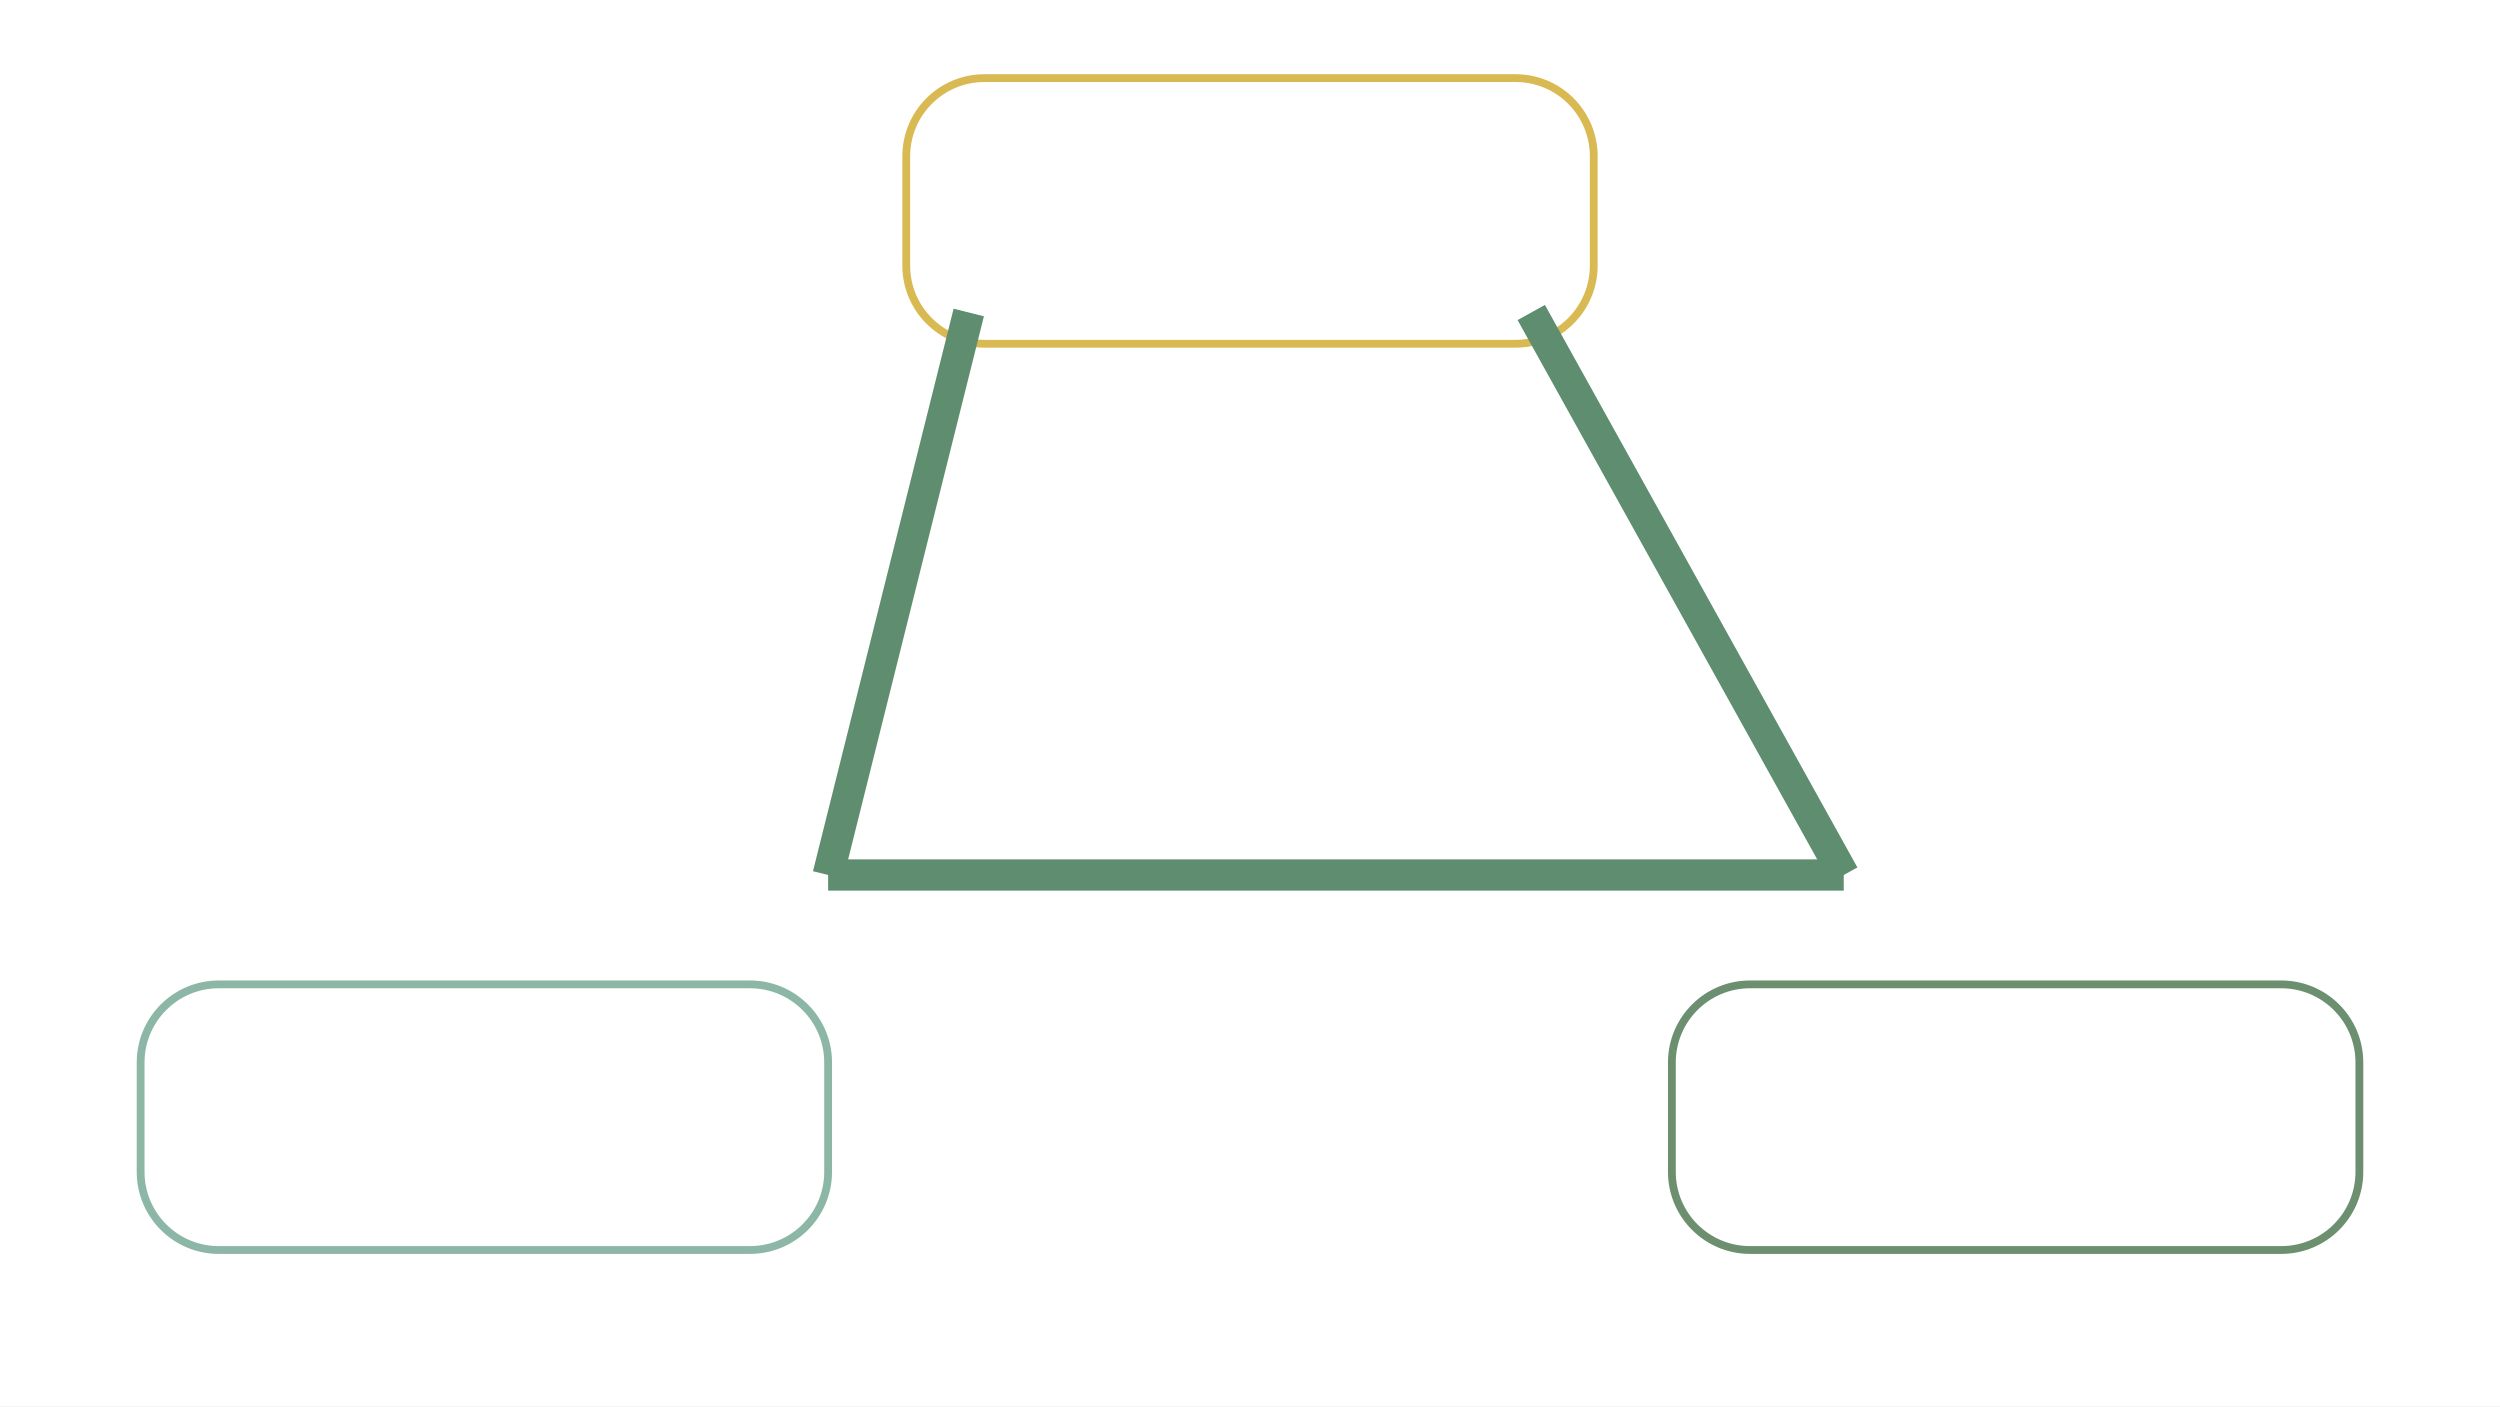
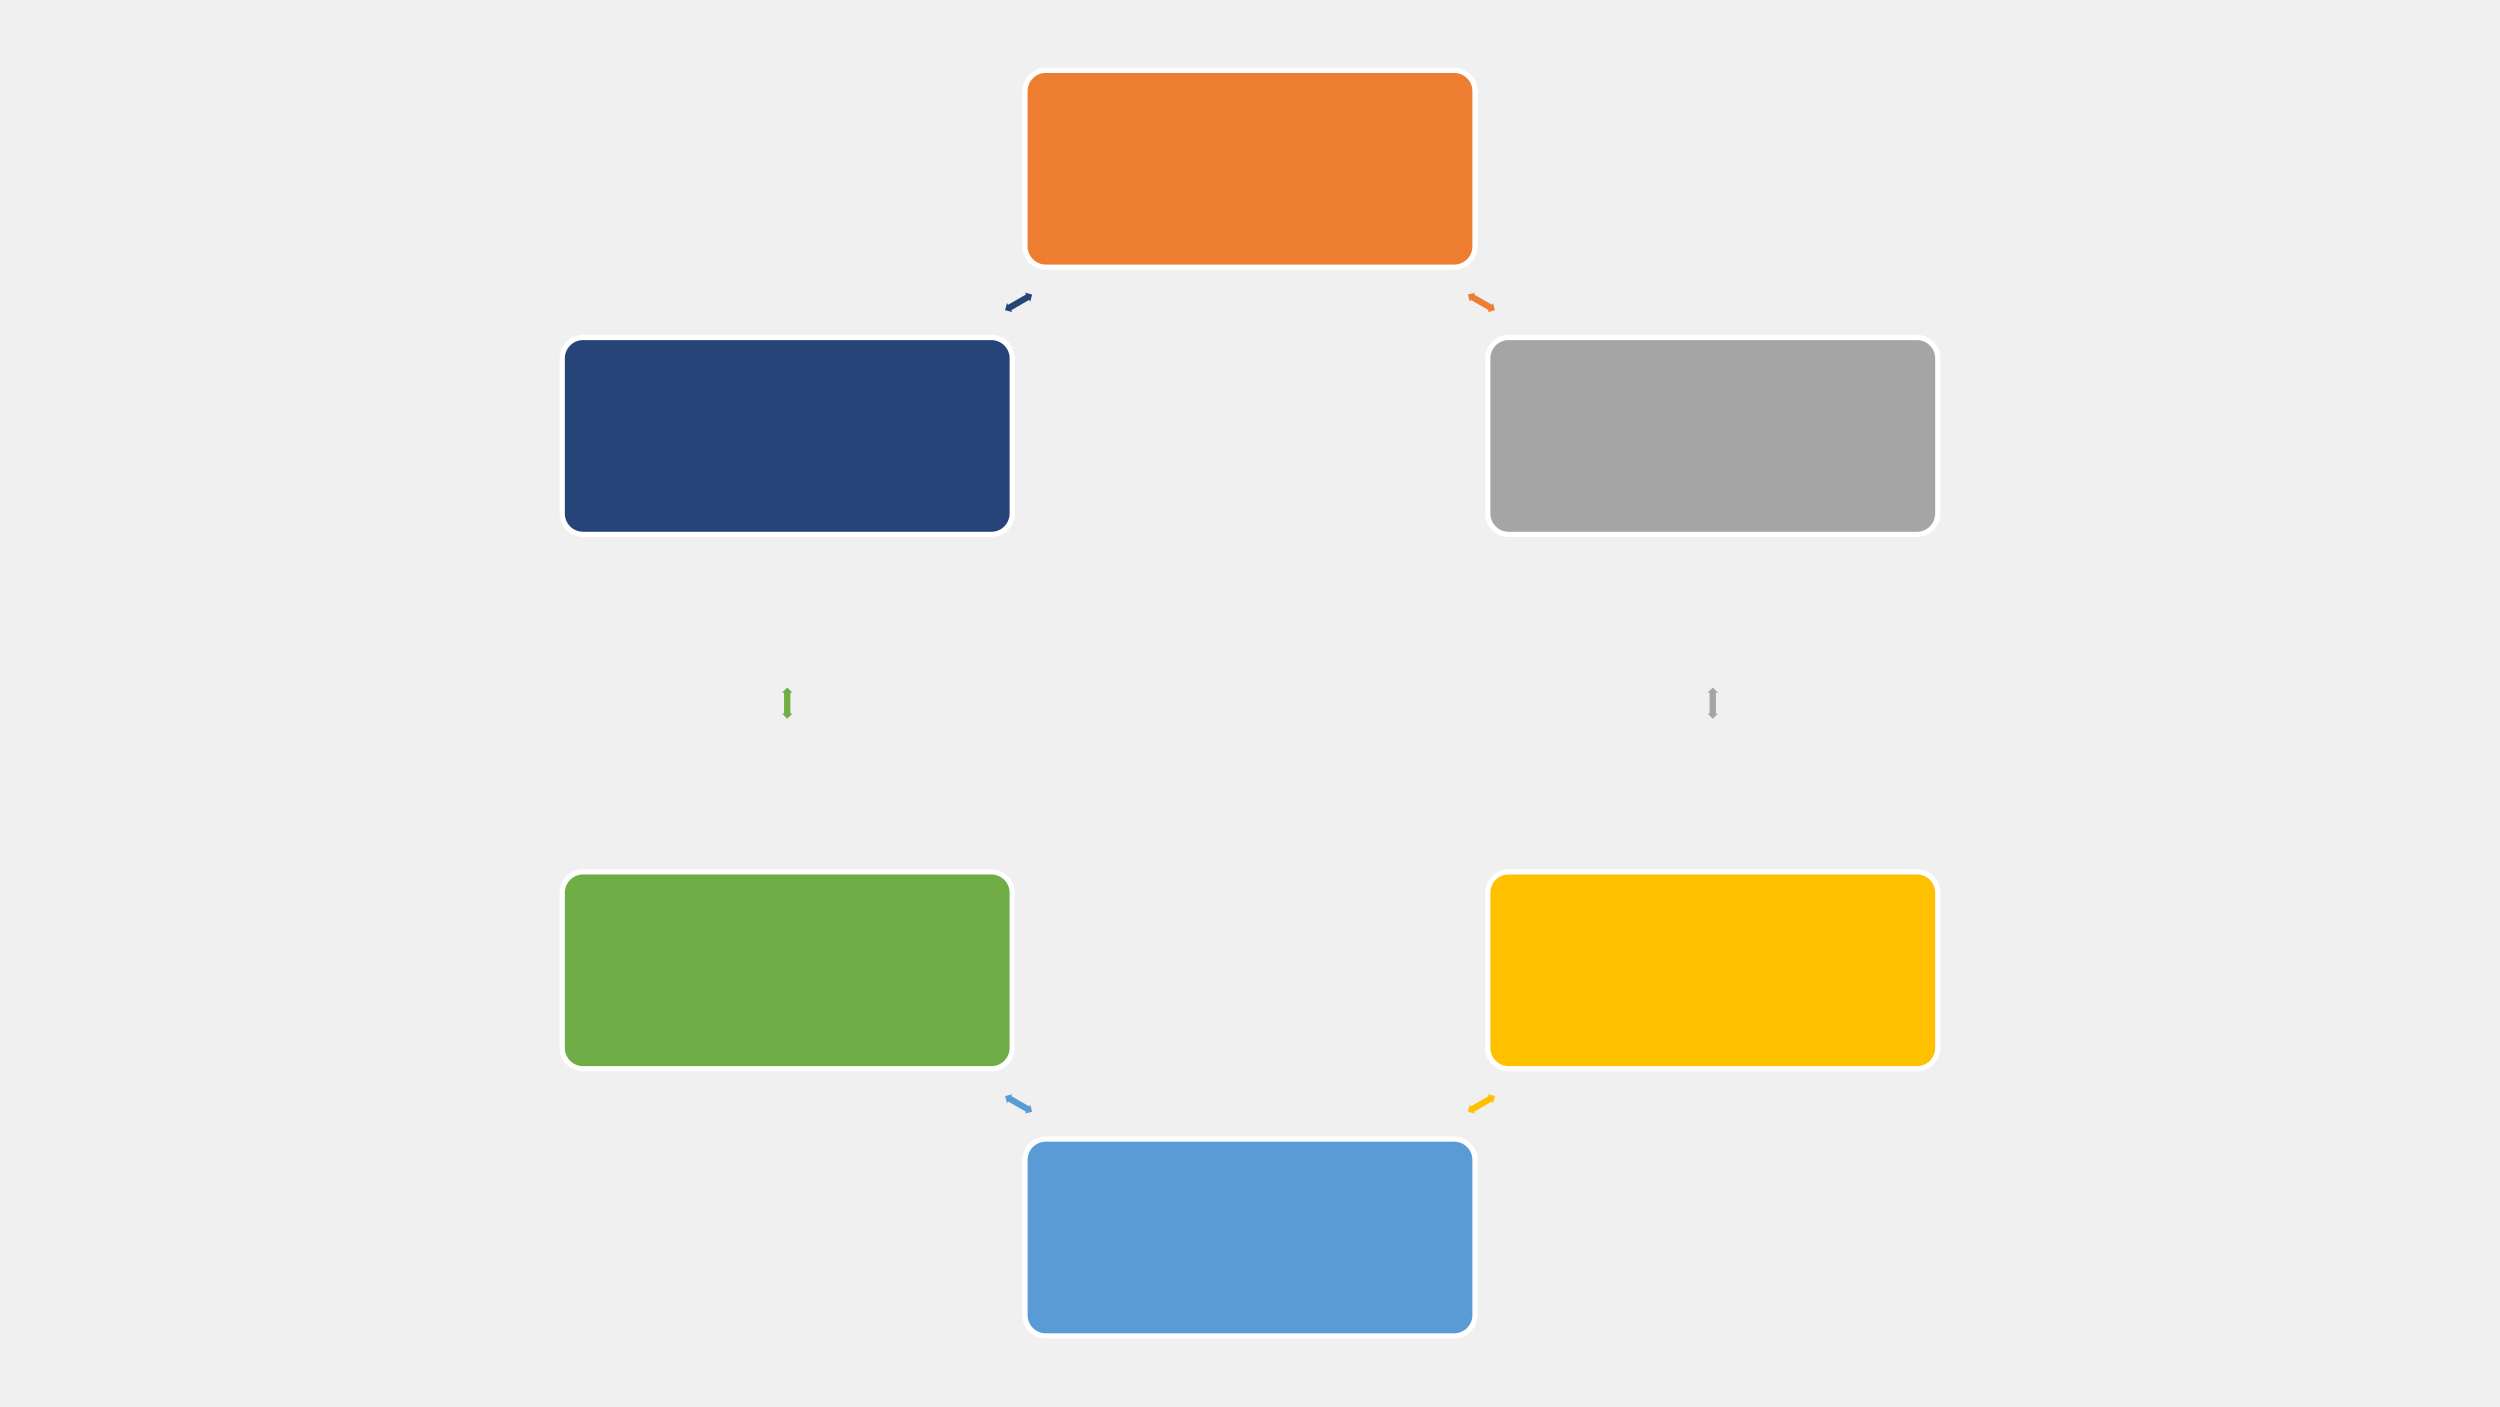
- <svg xmlns="http://www.w3.org/2000/svg" width="320" height="180" viewBox="0 0 320 180">
-   <rect width="320" height="180" fill="#ffffff" />
-   <rect x="116" y="10" width="88" height="34" rx="10" fill="#ffffff" stroke="#D9B952" />
-   <rect x="214" y="126" width="88" height="34" rx="10" fill="#ffffff" stroke="#6C8F70" />
-   <rect x="18" y="126" width="88" height="34" rx="10" fill="#ffffff" stroke="#8CB6A6" />
-   <path d="M196 40 L236 112" stroke="#5E8E6F" stroke-width="4" />
-   <path d="M236 112 L106 112" stroke="#5E8E6F" stroke-width="4" />
-   <path d="M106 112 L124 40" stroke="#5E8E6F" stroke-width="4" />
+ <svg xmlns="http://www.w3.org/2000/svg" width="960" height="540" viewBox="0 0 960 540">
+   <polygon points="574.854,116.1 572.838,114.084 572.838,114.888 564.87,114.888 564.87,114.084 562.854,116.1 564.87,118.116 564.87,117.312 572.838,117.312 572.838,118.116" fill="#ED7D31" transform="rotate(30 568.8542 116.1)" />
+   <polygon points="663.708,270 661.692,267.984 661.692,268.788 653.724,268.788 653.724,267.984 651.708,270 653.724,272.016 653.724,271.212 661.692,271.212 661.692,272.016" fill="#A5A5A5" transform="rotate(90 657.7084 270)" />
+   <polygon points="574.854,423.9 572.838,421.884 572.838,422.688 564.87,422.688 564.87,421.884 562.854,423.9 564.87,425.916 564.87,425.112 572.838,425.112 572.838,425.916" fill="#FFC000" transform="rotate(150 568.8542 423.9)" />
+   <polygon points="397.146,423.9 395.13,421.884 395.13,422.688 387.162,422.688 387.162,421.884 385.146,423.9 387.162,425.916 387.162,425.112 395.13,425.112 395.13,425.916" fill="#5B9BD5" transform="rotate(-150 391.1458 423.9)" />
+   <polygon points="308.292,270 306.276,267.984 306.276,268.788 298.308,268.788 298.308,267.984 296.292,270 298.308,272.016 298.308,271.212 306.276,271.212 306.276,272.016" fill="#70AD47" transform="rotate(-90 302.2916 270)" />
+   <polygon points="397.146,116.1 395.13,114.084 395.13,114.888 387.162,114.888 387.162,114.084 385.146,116.1 387.162,118.116 387.162,117.312 395.13,117.312 395.13,118.116" fill="#264478" transform="rotate(-30 391.1458 116.1)" />
+   <rect x="393.6" y="27" width="172.8" height="75.6" rx="8" ry="8" fill="#ED7D31" stroke="#FFFFFF" stroke-width="2" />
+   <rect x="571.308" y="129.6" width="172.8" height="75.6" rx="8" ry="8" fill="#A5A5A5" stroke="#FFFFFF" stroke-width="2" />
+   <rect x="571.308" y="334.8" width="172.8" height="75.6" rx="8" ry="8" fill="#FFC000" stroke="#FFFFFF" stroke-width="2" />
+   <rect x="393.6" y="437.4" width="172.8" height="75.6" rx="8" ry="8" fill="#5B9BD5" stroke="#FFFFFF" stroke-width="2" />
+   <rect x="215.892" y="334.8" width="172.8" height="75.6" rx="8" ry="8" fill="#70AD47" stroke="#FFFFFF" stroke-width="2" />
+   <rect x="215.892" y="129.6" width="172.8" height="75.6" rx="8" ry="8" fill="#264478" stroke="#FFFFFF" stroke-width="2" />
</svg>
